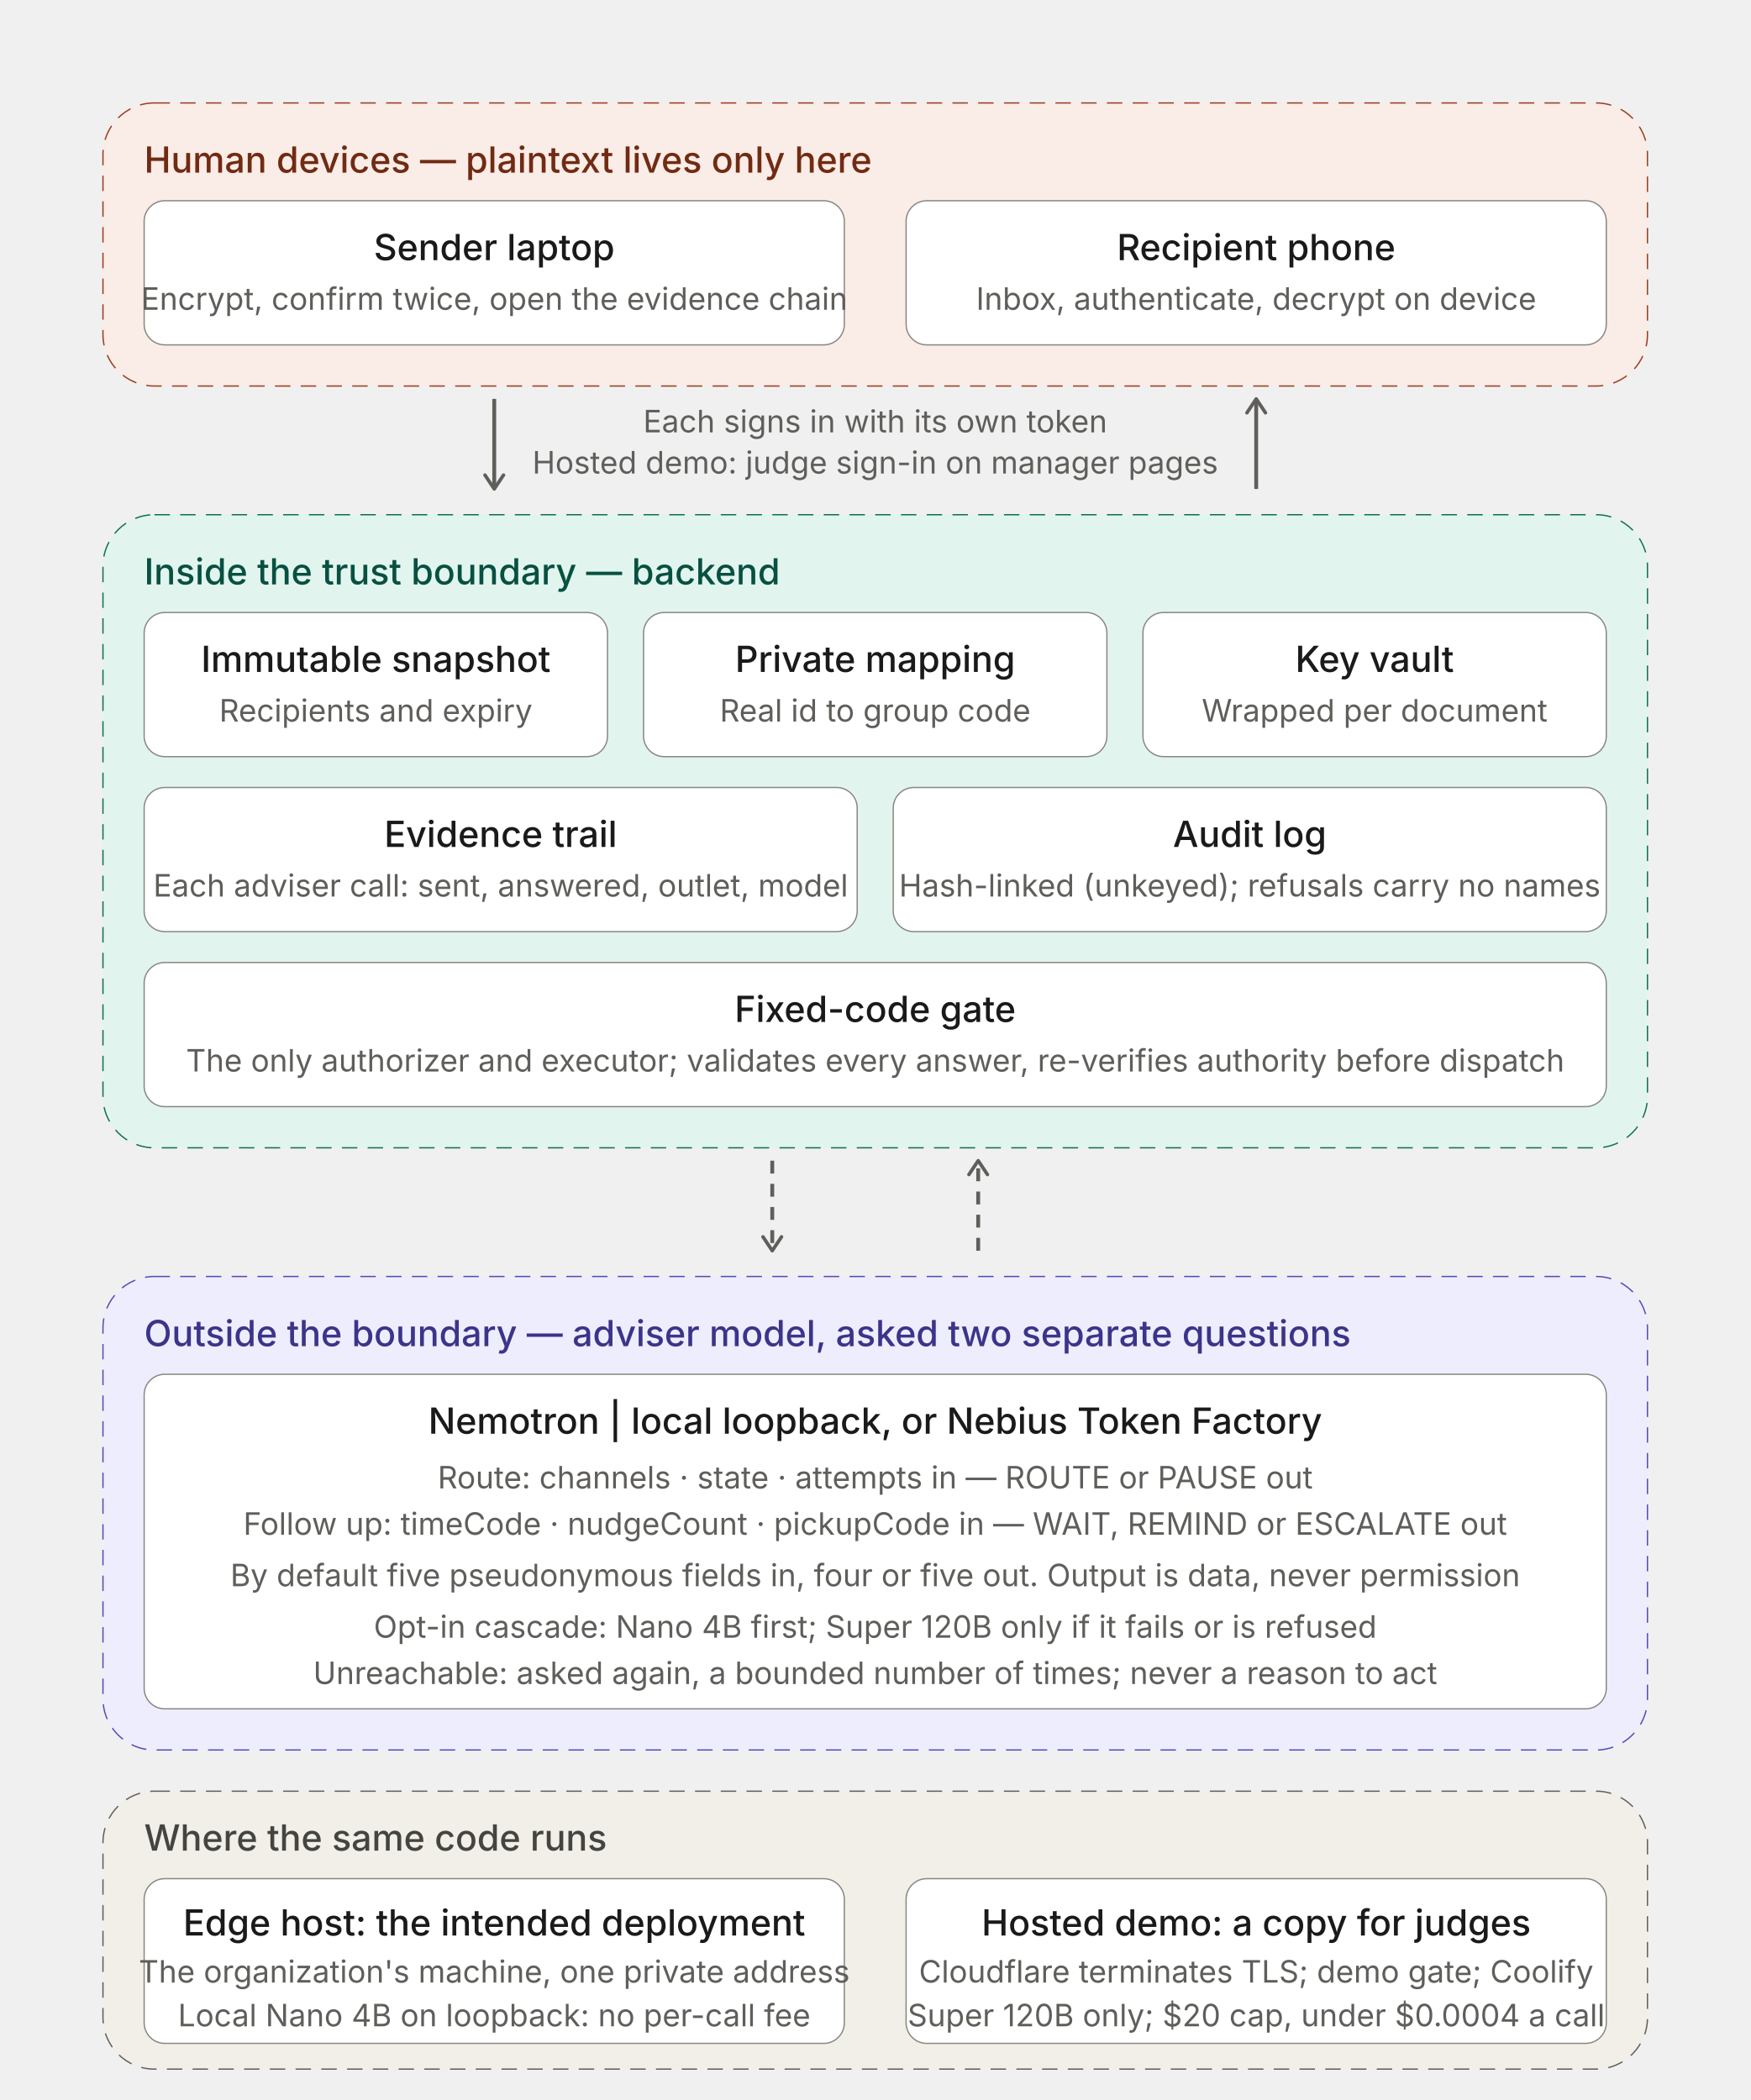
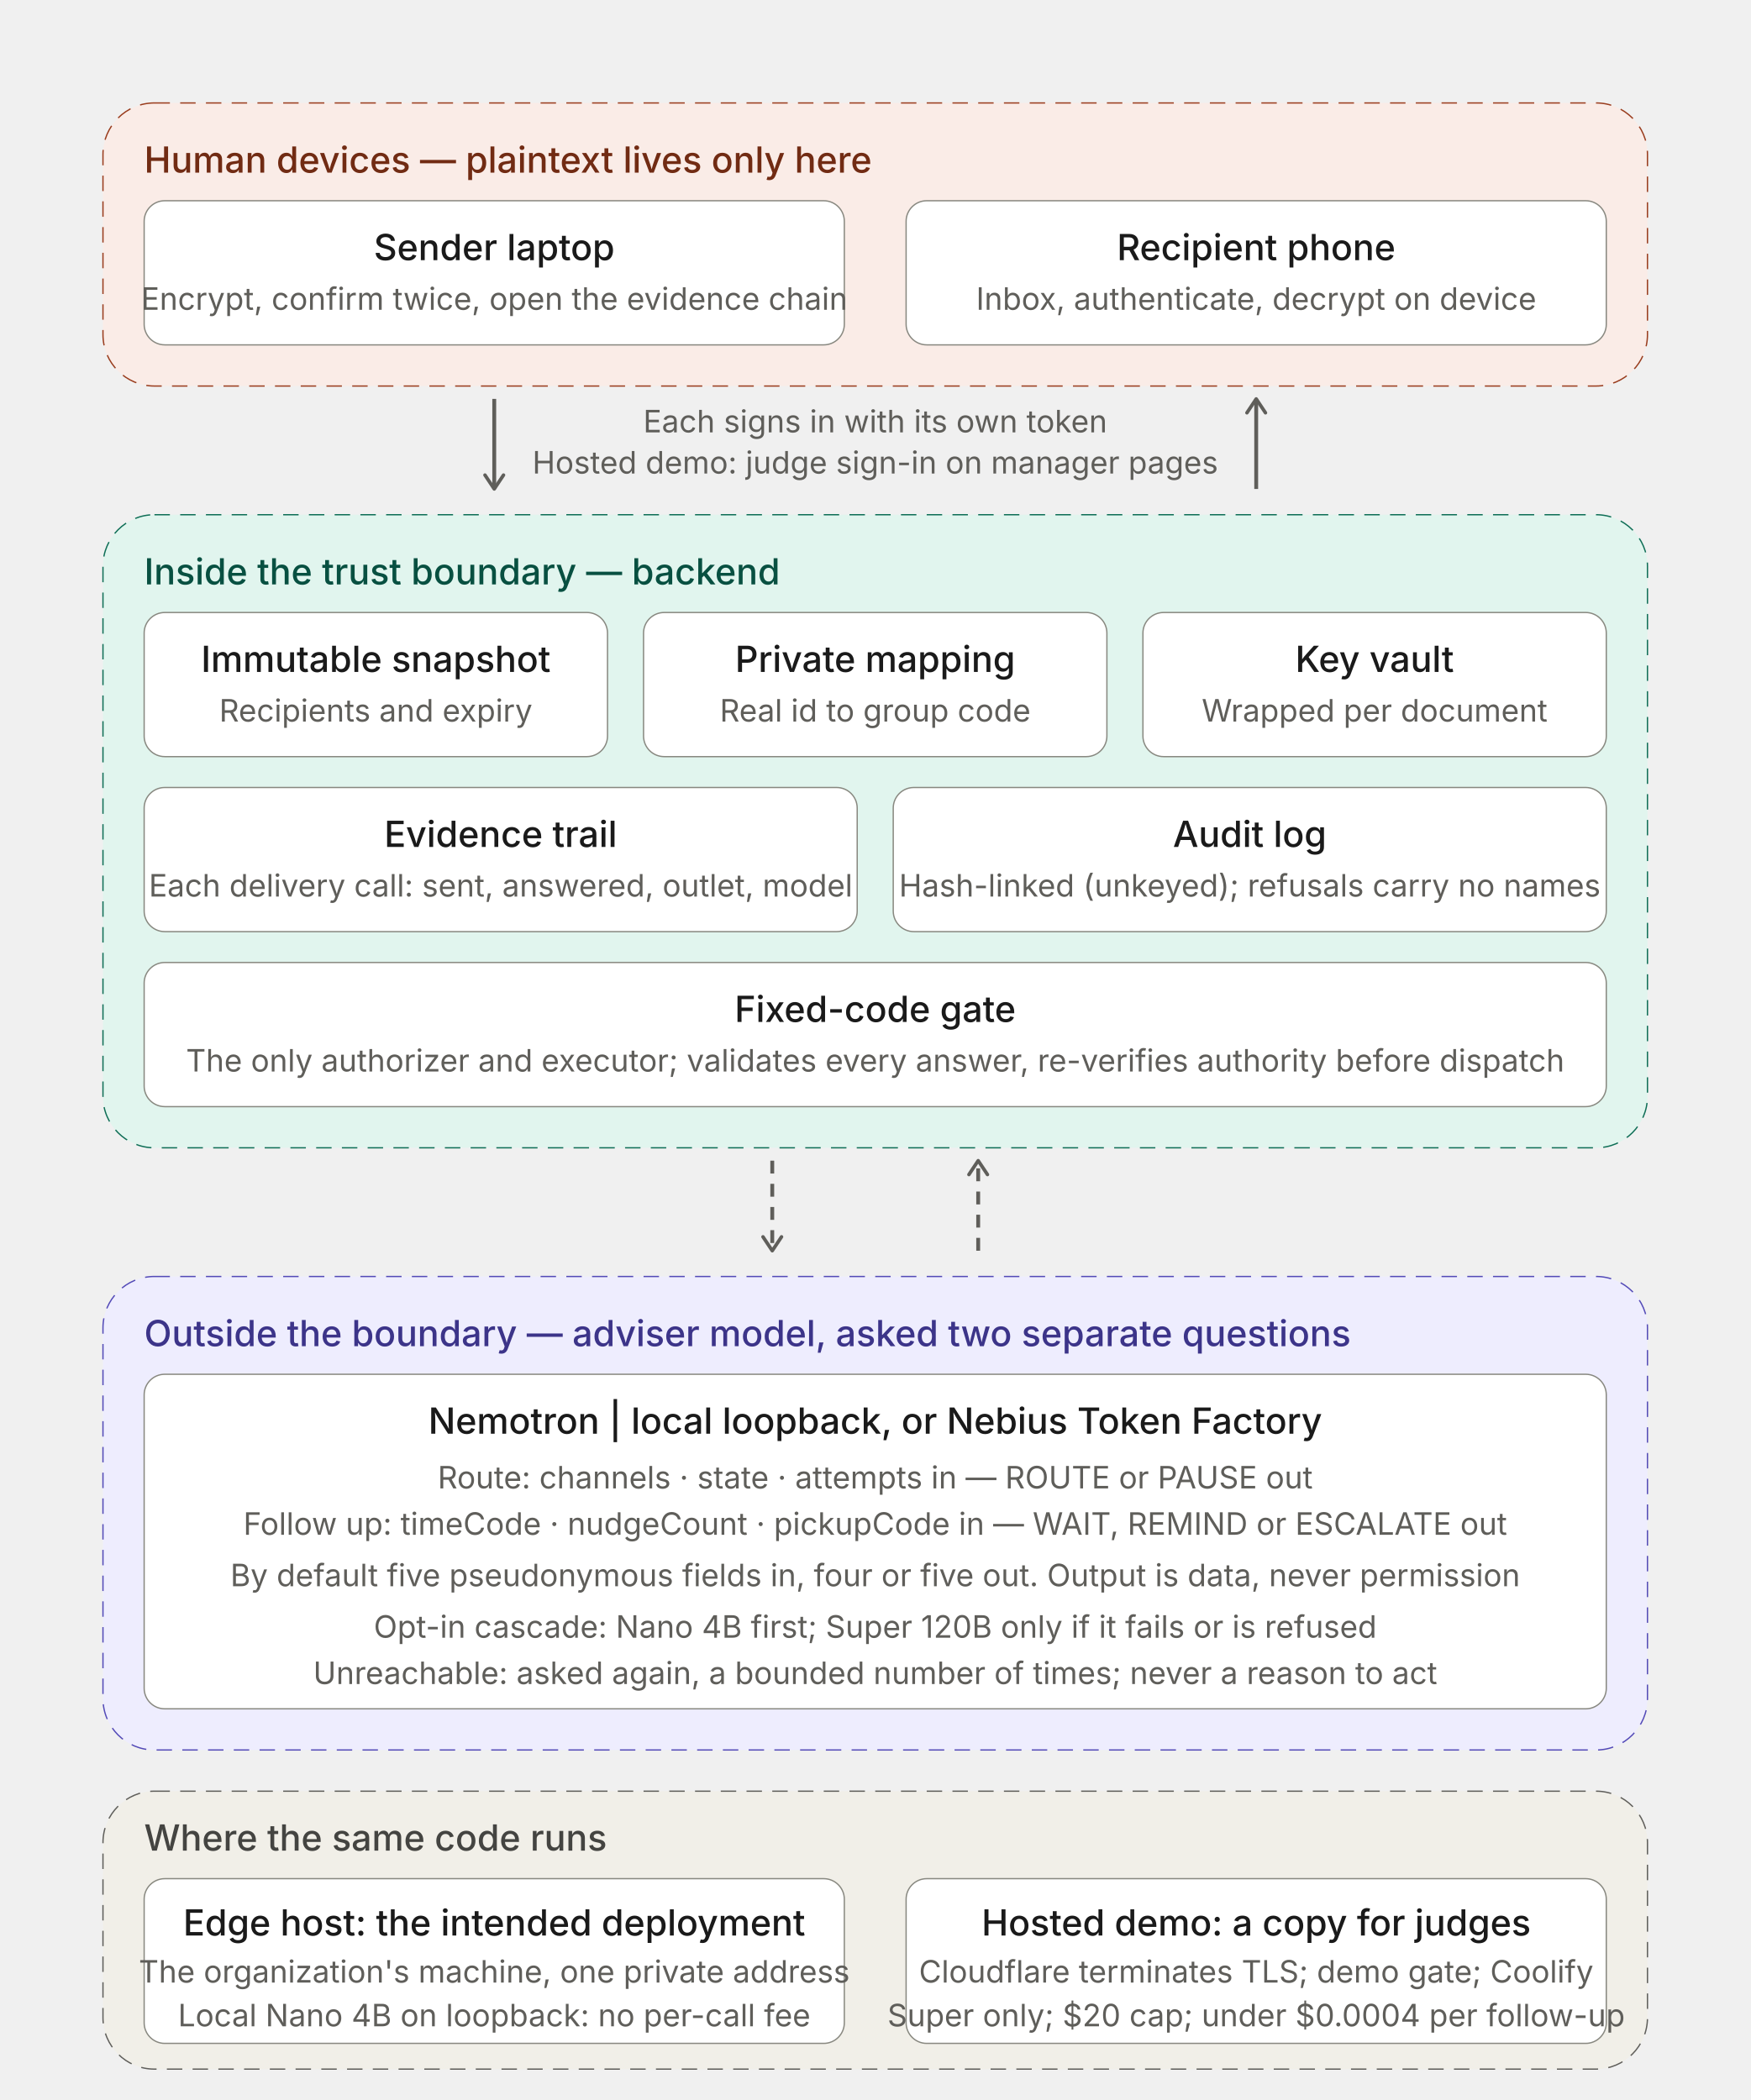
<svg xmlns="http://www.w3.org/2000/svg" width="100%" viewBox="0 0 680 816" role="img">
  <style>
    text { font-family: -apple-system, "Helvetica Neue", Inter, system-ui, sans-serif; }
    .ts { font-size: 12px; fill: #5f5e5a; }
    .th { font-size: 14px; font-weight: 500; fill: #1a1a1a; }
    .box { fill: #ffffff; stroke: #888880; stroke-width: 0.5; }
    .arr { stroke: #5f5e5a; stroke-width: 1.5; fill: none; }
    .leader { stroke: #b4b2a9; stroke-width: 0.5; stroke-dasharray: 4 3; fill: none; }
    .c-teal   &gt; rect { fill: #E1F5EE; stroke: #0F6E56; } .c-teal   &gt; text { fill: #085041; }
    .c-coral  &gt; rect { fill: #FAECE7; stroke: #993C1D; } .c-coral  &gt; text { fill: #712B13; }
    .c-purple &gt; rect { fill: #EEEDFE; stroke: #534AB7; } .c-purple &gt; text { fill: #3C3489; }
    .c-gray   &gt; rect { fill: #F1EFE8; stroke: #5F5E5A; } .c-gray   &gt; text { fill: #444441; }
    .c-amber  &gt; rect { fill: #FAEEDA; stroke: #854F0B; } .c-amber  &gt; text { fill: #633806; }
    .c-red    &gt; rect { fill: #FCEBEB; stroke: #A32D2D; } .c-red    &gt; text { fill: #791F1F; }
  </style>
  <defs>
    <marker id="a" viewBox="0 0 10 10" refX="8" refY="5" markerWidth="6" markerHeight="6" orient="auto-start-reverse">
      <path d="M2 1L8 5L2 9" fill="none" stroke="context-stroke" stroke-width="1.5" stroke-linecap="round" stroke-linejoin="round" />
    </marker>
  </defs>
  <g class="c-coral">
    <rect x="40" y="40" width="600" height="110" rx="20" stroke-width="0.5" stroke-dasharray="6 4" />
    <text class="th" x="56" y="62" dominant-baseline="central">Human devices — plaintext lives only here</text>
  </g>
  <g>
    <rect class="box" x="56" y="78" width="272" height="56" rx="8" />
    <text class="th" x="192" y="96" text-anchor="middle" dominant-baseline="central">Sender laptop</text>
    <text class="ts" x="192" y="116" text-anchor="middle" dominant-baseline="central">Encrypt, confirm twice, open the evidence chain</text>
  </g>
  <g>
    <rect class="box" x="352" y="78" width="272" height="56" rx="8" />
    <text class="th" x="488" y="96" text-anchor="middle" dominant-baseline="central">Recipient phone</text>
    <text class="ts" x="488" y="116" text-anchor="middle" dominant-baseline="central">Inbox, authenticate, decrypt on device</text>
  </g>
  <line x1="192" y1="155" x2="192" y2="190" class="arr" marker-end="url(#a)" />
  <line x1="488" y1="190" x2="488" y2="155" class="arr" marker-end="url(#a)" />
  <text class="ts" x="340" y="168" text-anchor="middle">Each signs in with its own token</text>
  <text class="ts" x="340" y="184" text-anchor="middle">Hosted demo: judge sign-in on manager pages</text>
  <g class="c-teal">
    <rect x="40" y="200" width="600" height="246" rx="20" stroke-width="0.5" stroke-dasharray="6 4" />
    <text class="th" x="56" y="222" dominant-baseline="central">Inside the trust boundary — backend</text>
  </g>
  <g>
    <rect class="box" x="56" y="238" width="180" height="56" rx="8" />
    <text class="th" x="146" y="256" text-anchor="middle" dominant-baseline="central">Immutable snapshot</text>
    <text class="ts" x="146" y="276" text-anchor="middle" dominant-baseline="central">Recipients and expiry</text>
  </g>
  <g>
    <rect class="box" x="250" y="238" width="180" height="56" rx="8" />
    <text class="th" x="340" y="256" text-anchor="middle" dominant-baseline="central">Private mapping</text>
    <text class="ts" x="340" y="276" text-anchor="middle" dominant-baseline="central">Real id to group code</text>
  </g>
  <g>
    <rect class="box" x="444" y="238" width="180" height="56" rx="8" />
    <text class="th" x="534" y="256" text-anchor="middle" dominant-baseline="central">Key vault</text>
    <text class="ts" x="534" y="276" text-anchor="middle" dominant-baseline="central">Wrapped per document</text>
  </g>
  <g>
    <rect class="box" x="56" y="306" width="277" height="56" rx="8" />
    <text class="th" x="194.5" y="324" text-anchor="middle" dominant-baseline="central">Evidence trail</text>
-     <text class="ts" x="194.5" y="344" text-anchor="middle" dominant-baseline="central">Each adviser call: sent, answered, outlet, model</text>
+     <text class="ts" x="194.5" y="344" text-anchor="middle" dominant-baseline="central">Each delivery call: sent, answered, outlet, model</text>
  </g>
  <g>
    <rect class="box" x="347" y="306" width="277" height="56" rx="8" />
    <text class="th" x="485.5" y="324" text-anchor="middle" dominant-baseline="central">Audit log</text>
    <text class="ts" x="485.5" y="344" text-anchor="middle" dominant-baseline="central">Hash-linked (unkeyed); refusals carry no names</text>
  </g>
  <g>
    <rect class="box" x="56" y="374" width="568" height="56" rx="8" />
    <text class="th" x="340" y="392" text-anchor="middle" dominant-baseline="central">Fixed-code gate</text>
    <text class="ts" x="340" y="412" text-anchor="middle" dominant-baseline="central">The only authorizer and executor; validates every answer, re-verifies authority before dispatch</text>
  </g>
  <path d="M300 451 L300 486" class="arr" stroke-dasharray="5 4" marker-end="url(#a)" />
  <path d="M380 486 L380 451" class="arr" stroke-dasharray="5 4" marker-end="url(#a)" />
  <g class="c-purple">
    <rect x="40" y="496" width="600" height="184" rx="20" stroke-width="0.5" stroke-dasharray="6 4" />
    <text class="th" x="56" y="518" dominant-baseline="central">Outside the boundary — adviser model, asked two separate questions</text>
  </g>
  <g>
    <rect class="box" x="56" y="534" width="568" height="130" rx="8" />
    <text class="th" x="340" y="552" text-anchor="middle" dominant-baseline="central">Nemotron | local loopback, or Nebius Token Factory</text>
    <text class="ts" x="340" y="574" text-anchor="middle" dominant-baseline="central">Route: channels · state · attempts in — ROUTE or PAUSE out</text>
    <text class="ts" x="340" y="592" text-anchor="middle" dominant-baseline="central">Follow up: timeCode · nudgeCount · pickupCode in — WAIT, REMIND or ESCALATE out</text>
    <text class="ts" x="340" y="612" text-anchor="middle" dominant-baseline="central">By default five pseudonymous fields in, four or five out. Output is data, never permission</text>
    <text class="ts" x="340" y="632" text-anchor="middle" dominant-baseline="central">Opt-in cascade: Nano 4B first; Super 120B only if it fails or is refused</text>
    <text class="ts" x="340" y="650" text-anchor="middle" dominant-baseline="central">Unreachable: asked again, a bounded number of times; never a reason to act</text>
  </g>
  <g class="c-gray">
    <rect x="40" y="696" width="600" height="108" rx="20" stroke-width="0.5" stroke-dasharray="6 4" />
    <text class="th" x="56" y="714" dominant-baseline="central">Where the same code runs</text>
  </g>
  <g>
    <rect class="box" x="56" y="730" width="272" height="64" rx="8" />
    <text class="th" x="192" y="747" text-anchor="middle" dominant-baseline="central">Edge host: the intended deployment</text>
    <text class="ts" x="192" y="766" text-anchor="middle" dominant-baseline="central">The organization's machine, one private address</text>
    <text class="ts" x="192" y="783" text-anchor="middle" dominant-baseline="central">Local Nano 4B on loopback: no per-call fee</text>
  </g>
  <g>
    <rect class="box" x="352" y="730" width="272" height="64" rx="8" />
    <text class="th" x="488" y="747" text-anchor="middle" dominant-baseline="central">Hosted demo: a copy for judges</text>
    <text class="ts" x="488" y="766" text-anchor="middle" dominant-baseline="central">Cloudflare terminates TLS; demo gate; Coolify</text>
-     <text class="ts" x="488" y="783" text-anchor="middle" dominant-baseline="central">Super 120B only; $20 cap, under $0.0004 a call</text>
+     <text class="ts" x="488" y="783" text-anchor="middle" dominant-baseline="central">Super only; $20 cap; under $0.0004 per follow-up</text>
  </g>
</svg>
